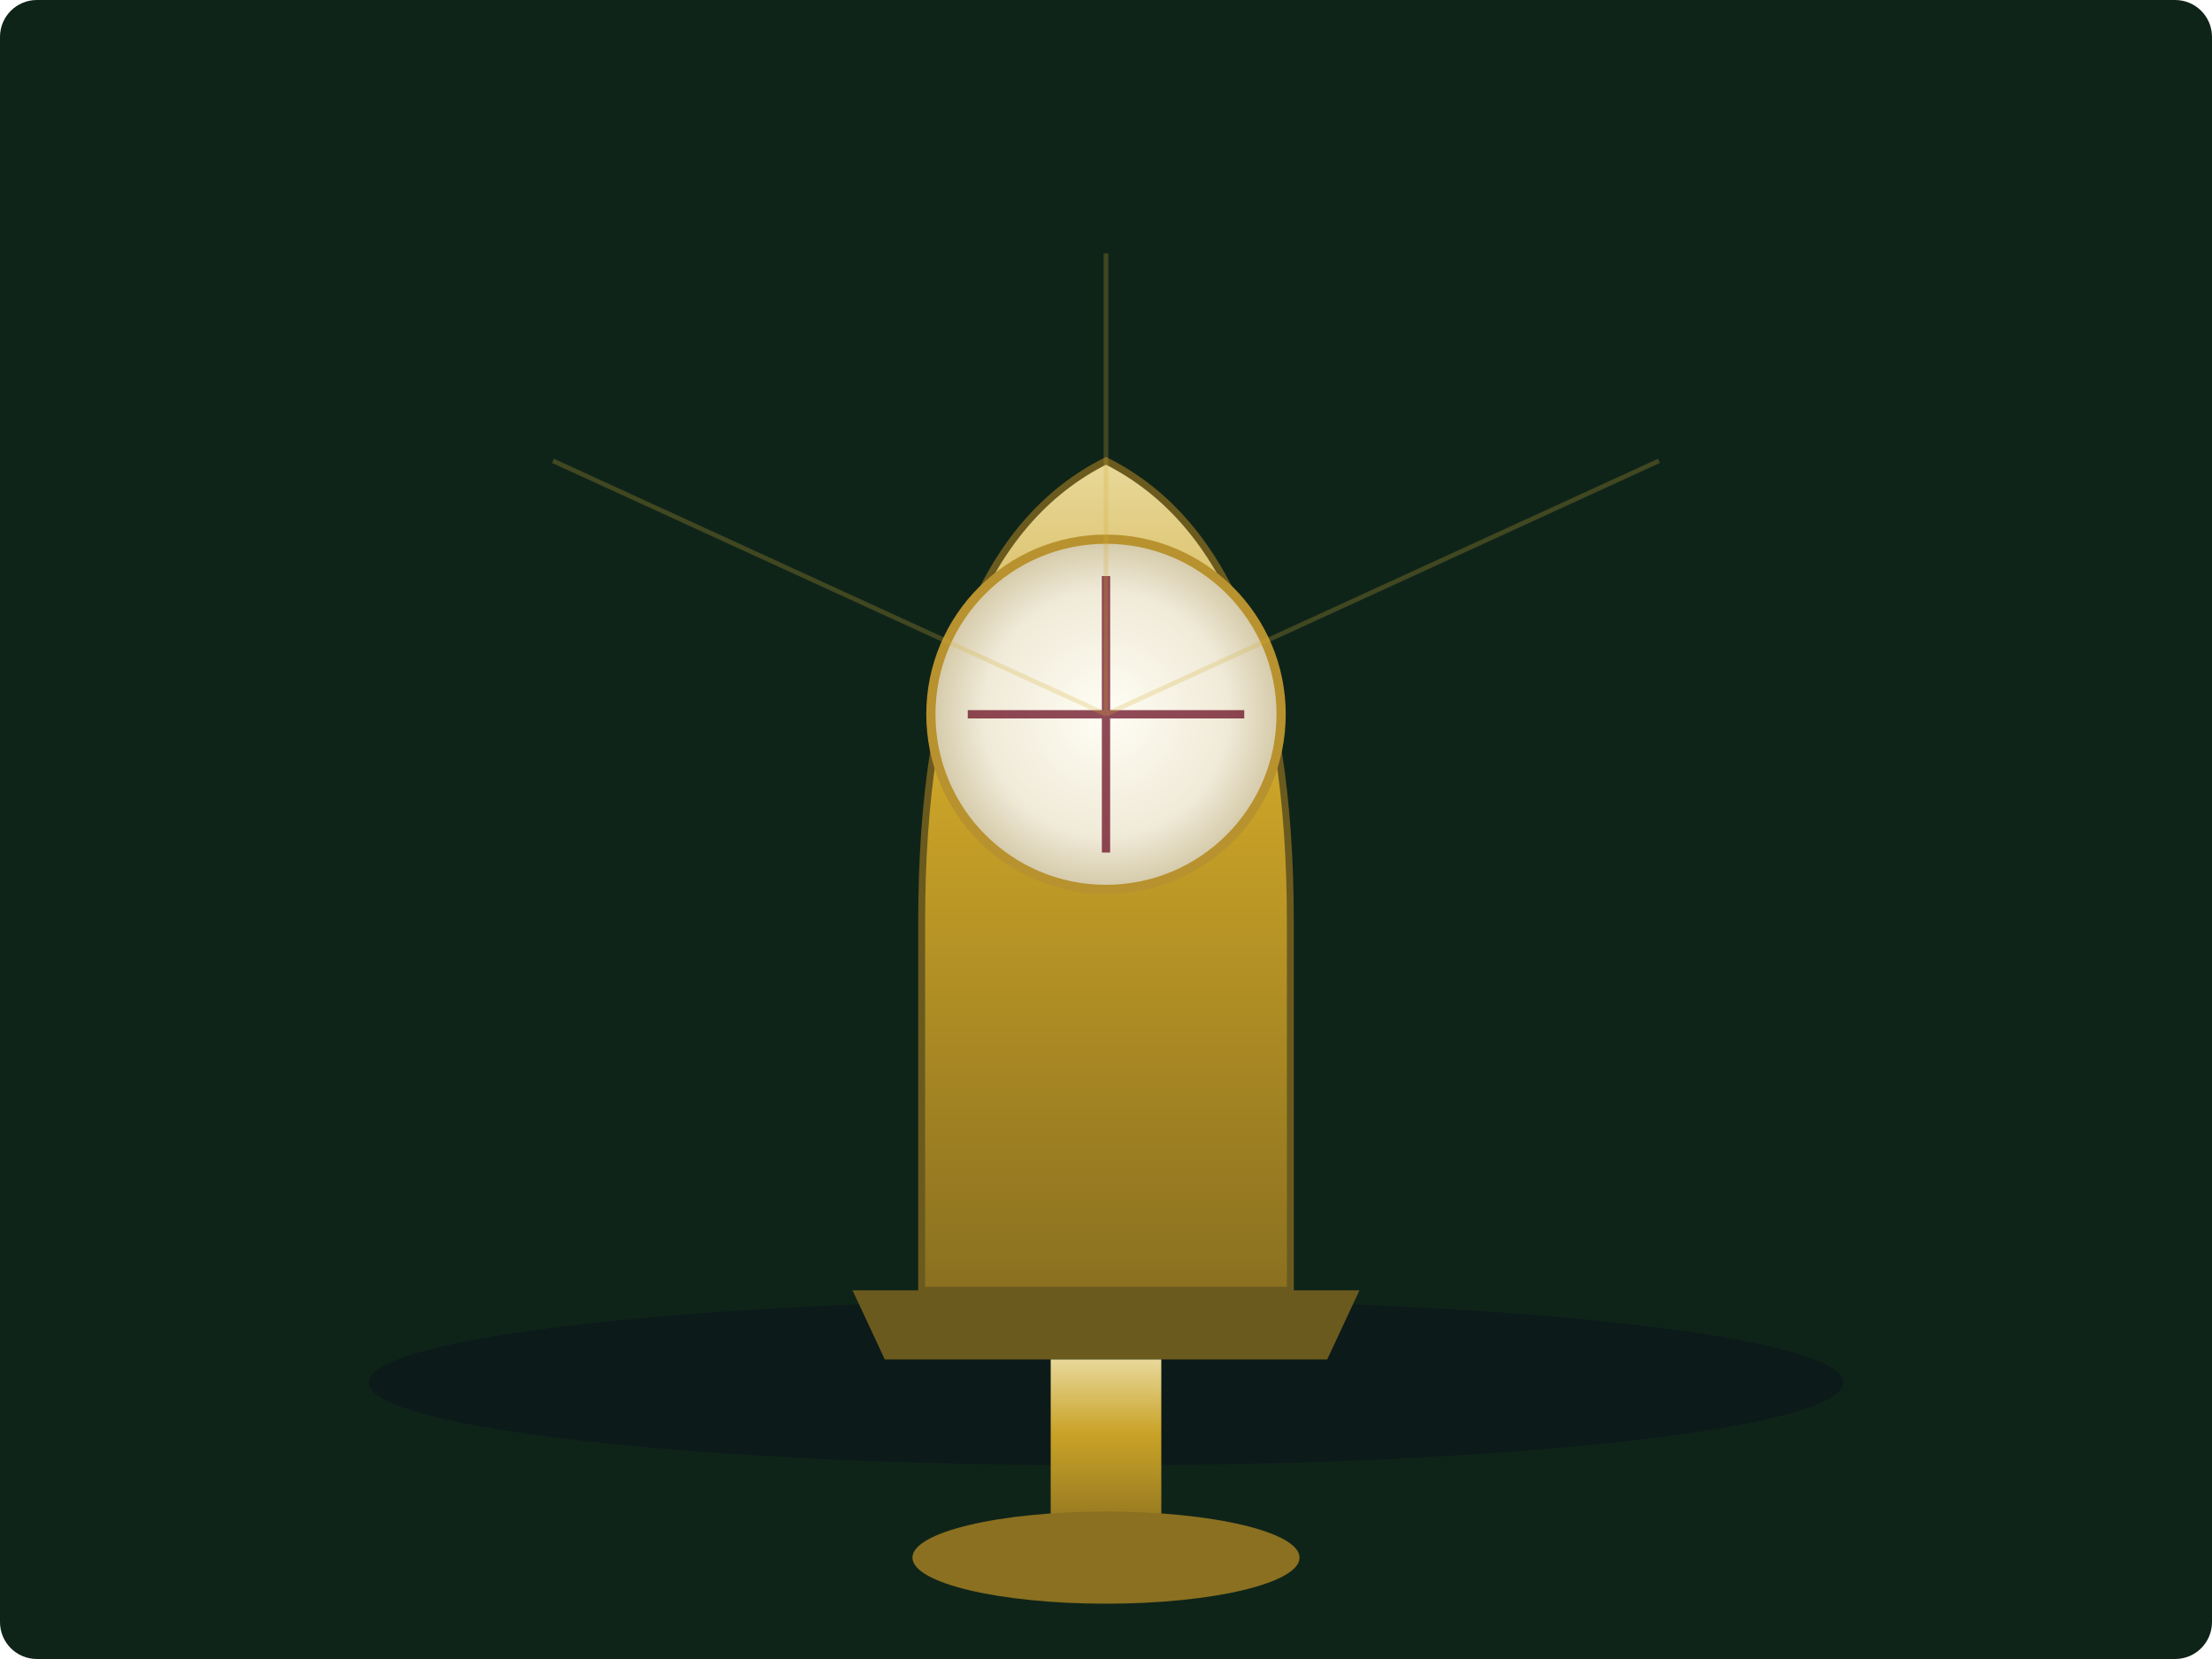
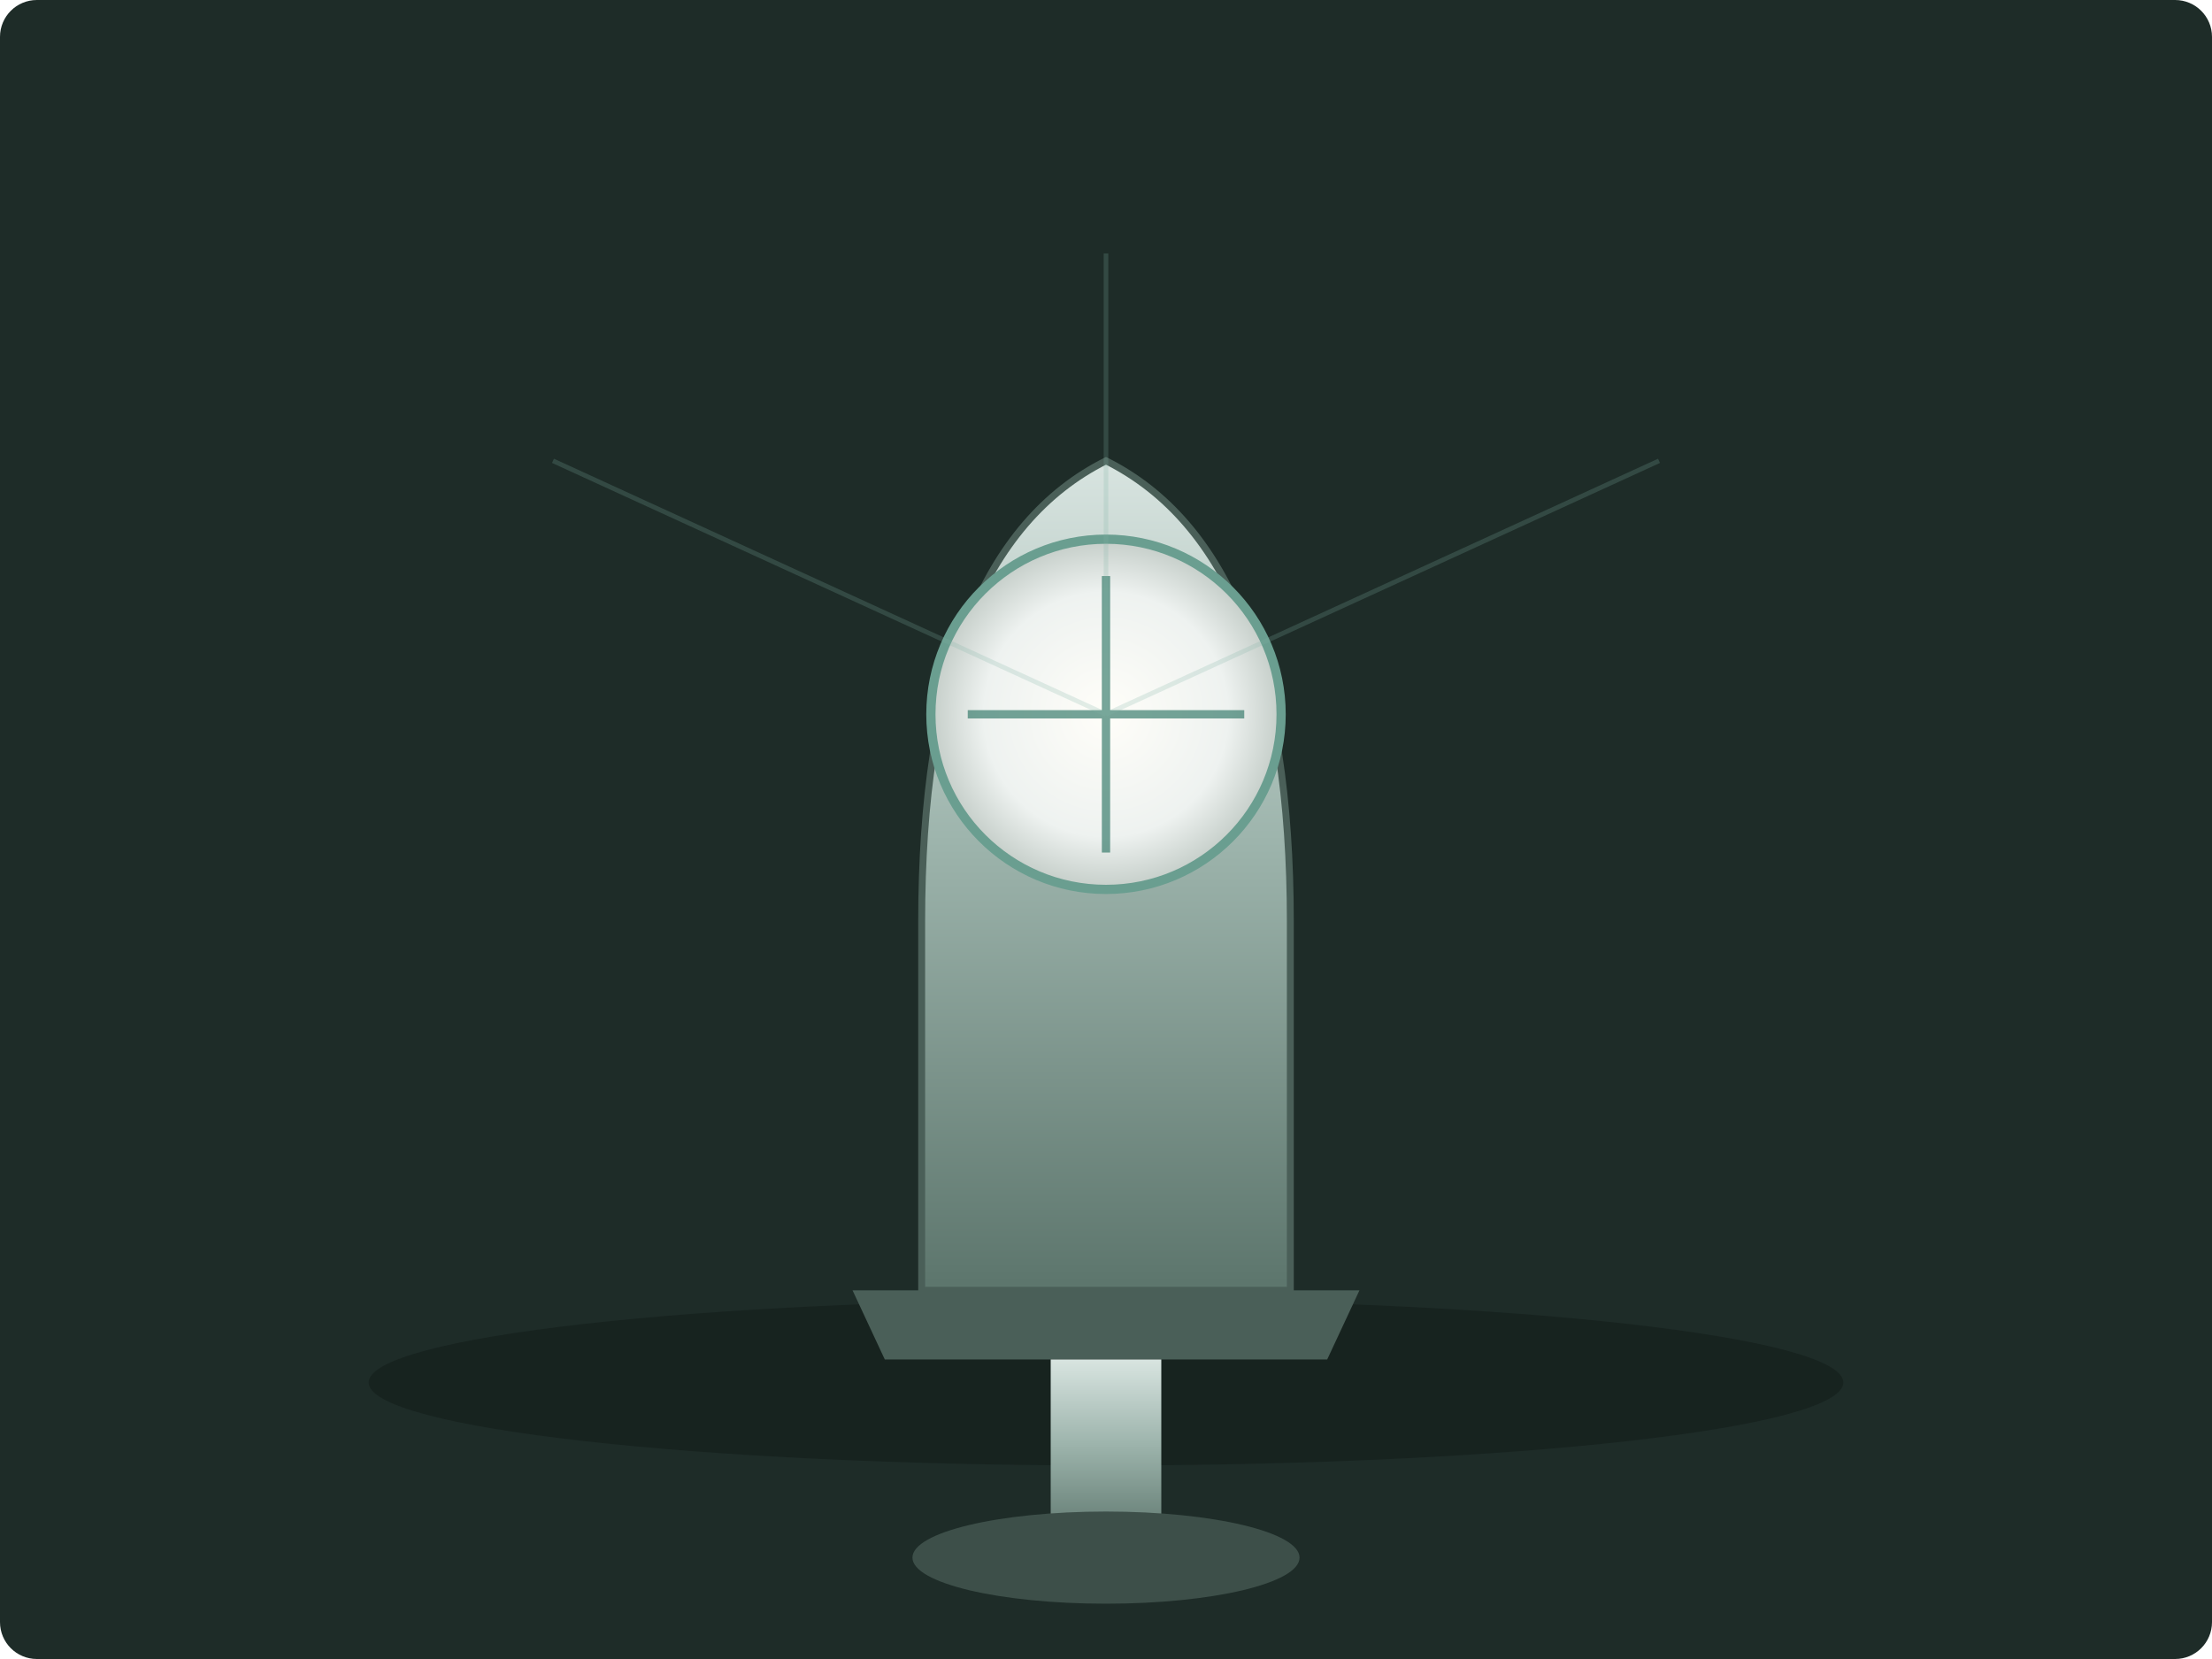
<svg xmlns="http://www.w3.org/2000/svg" viewBox="0 0 480 360" width="480" height="360" role="img" aria-labelledby="t4">
  <defs>
    <linearGradient id="chalice" x1="0%" y1="0%" x2="0%" y2="100%">
-       <stop offset="0%" style="stop-color:#e8d89a" />
-       <stop offset="40%" style="stop-color:#c9a227" />
-       <stop offset="100%" style="stop-color:#8a7020" />
+       <stop offset="0%" style="stop-color:#d8e4e0" />
+       <stop offset="45%" style="stop-color:#9eb5ad" />
+       <stop offset="100%" style="stop-color:#5c756c" />
    </linearGradient>
    <radialGradient id="host" cx="50%" cy="50%" r="50%">
-       <stop offset="0%" style="stop-color:#fffef5" />
-       <stop offset="70%" style="stop-color:#f0ead8" />
-       <stop offset="100%" style="stop-color:#d4c9a8" />
+       <stop offset="0%" style="stop-color:#fffef9" />
+       <stop offset="70%" style="stop-color:#eef2f0" />
+       <stop offset="100%" style="stop-color:#c5cec9" />
    </radialGradient>
  </defs>
-   <rect width="480" height="360" fill="#0f2419" rx="8" />
-   <ellipse cx="240" cy="300" rx="160" ry="18" fill="#0a101a" opacity="0.5" />
-   <path d="M200 280 L200 200 Q200 120 240 100 Q280 120 280 200 L280 280 Z" fill="url(#chalice)" stroke="#6b5a1e" stroke-width="1.5" />
-   <path d="M185 280 L295 280 L288 295 L192 295 Z" fill="#6b5a1e" />
+   <rect width="480" height="360" fill="#1e2c28" rx="8" />
+   <ellipse cx="240" cy="300" rx="160" ry="18" fill="#0f1815" opacity="0.45" />
+   <path d="M200 280 L200 200 Q200 120 240 100 Q280 120 280 200 L280 280 Z" fill="url(#chalice)" stroke="#4a5f58" stroke-width="1.5" />
+   <path d="M185 280 L295 280 L288 295 L192 295 Z" fill="#4a5f58" />
  <rect x="228" y="295" width="24" height="40" fill="url(#chalice)" />
-   <ellipse cx="240" cy="338" rx="42" ry="10" fill="#8a7020" />
-   <circle cx="240" cy="155" r="38" fill="url(#host)" stroke="#b8922e" stroke-width="2" />
-   <g fill="none" stroke="#6b0f23" stroke-width="1.8" opacity="0.75">
+   <ellipse cx="240" cy="338" rx="42" ry="10" fill="#3d4f49" />
+   <circle cx="240" cy="155" r="38" fill="url(#host)" stroke="#6a9e90" stroke-width="2" />
+   <g fill="none" stroke="#3a7d6d" stroke-width="1.8" opacity="0.7">
    <line x1="240" y1="125" x2="240" y2="185" />
    <line x1="210" y1="155" x2="270" y2="155" />
  </g>
-   <g stroke="#d4af37" stroke-width="1" opacity="0.25">
+   <g stroke="#7eb3a5" stroke-width="1" opacity="0.22">
    <line x1="240" y1="155" x2="240" y2="55" />
    <line x1="240" y1="155" x2="120" y2="100" />
    <line x1="240" y1="155" x2="360" y2="100" />
  </g>
</svg>
